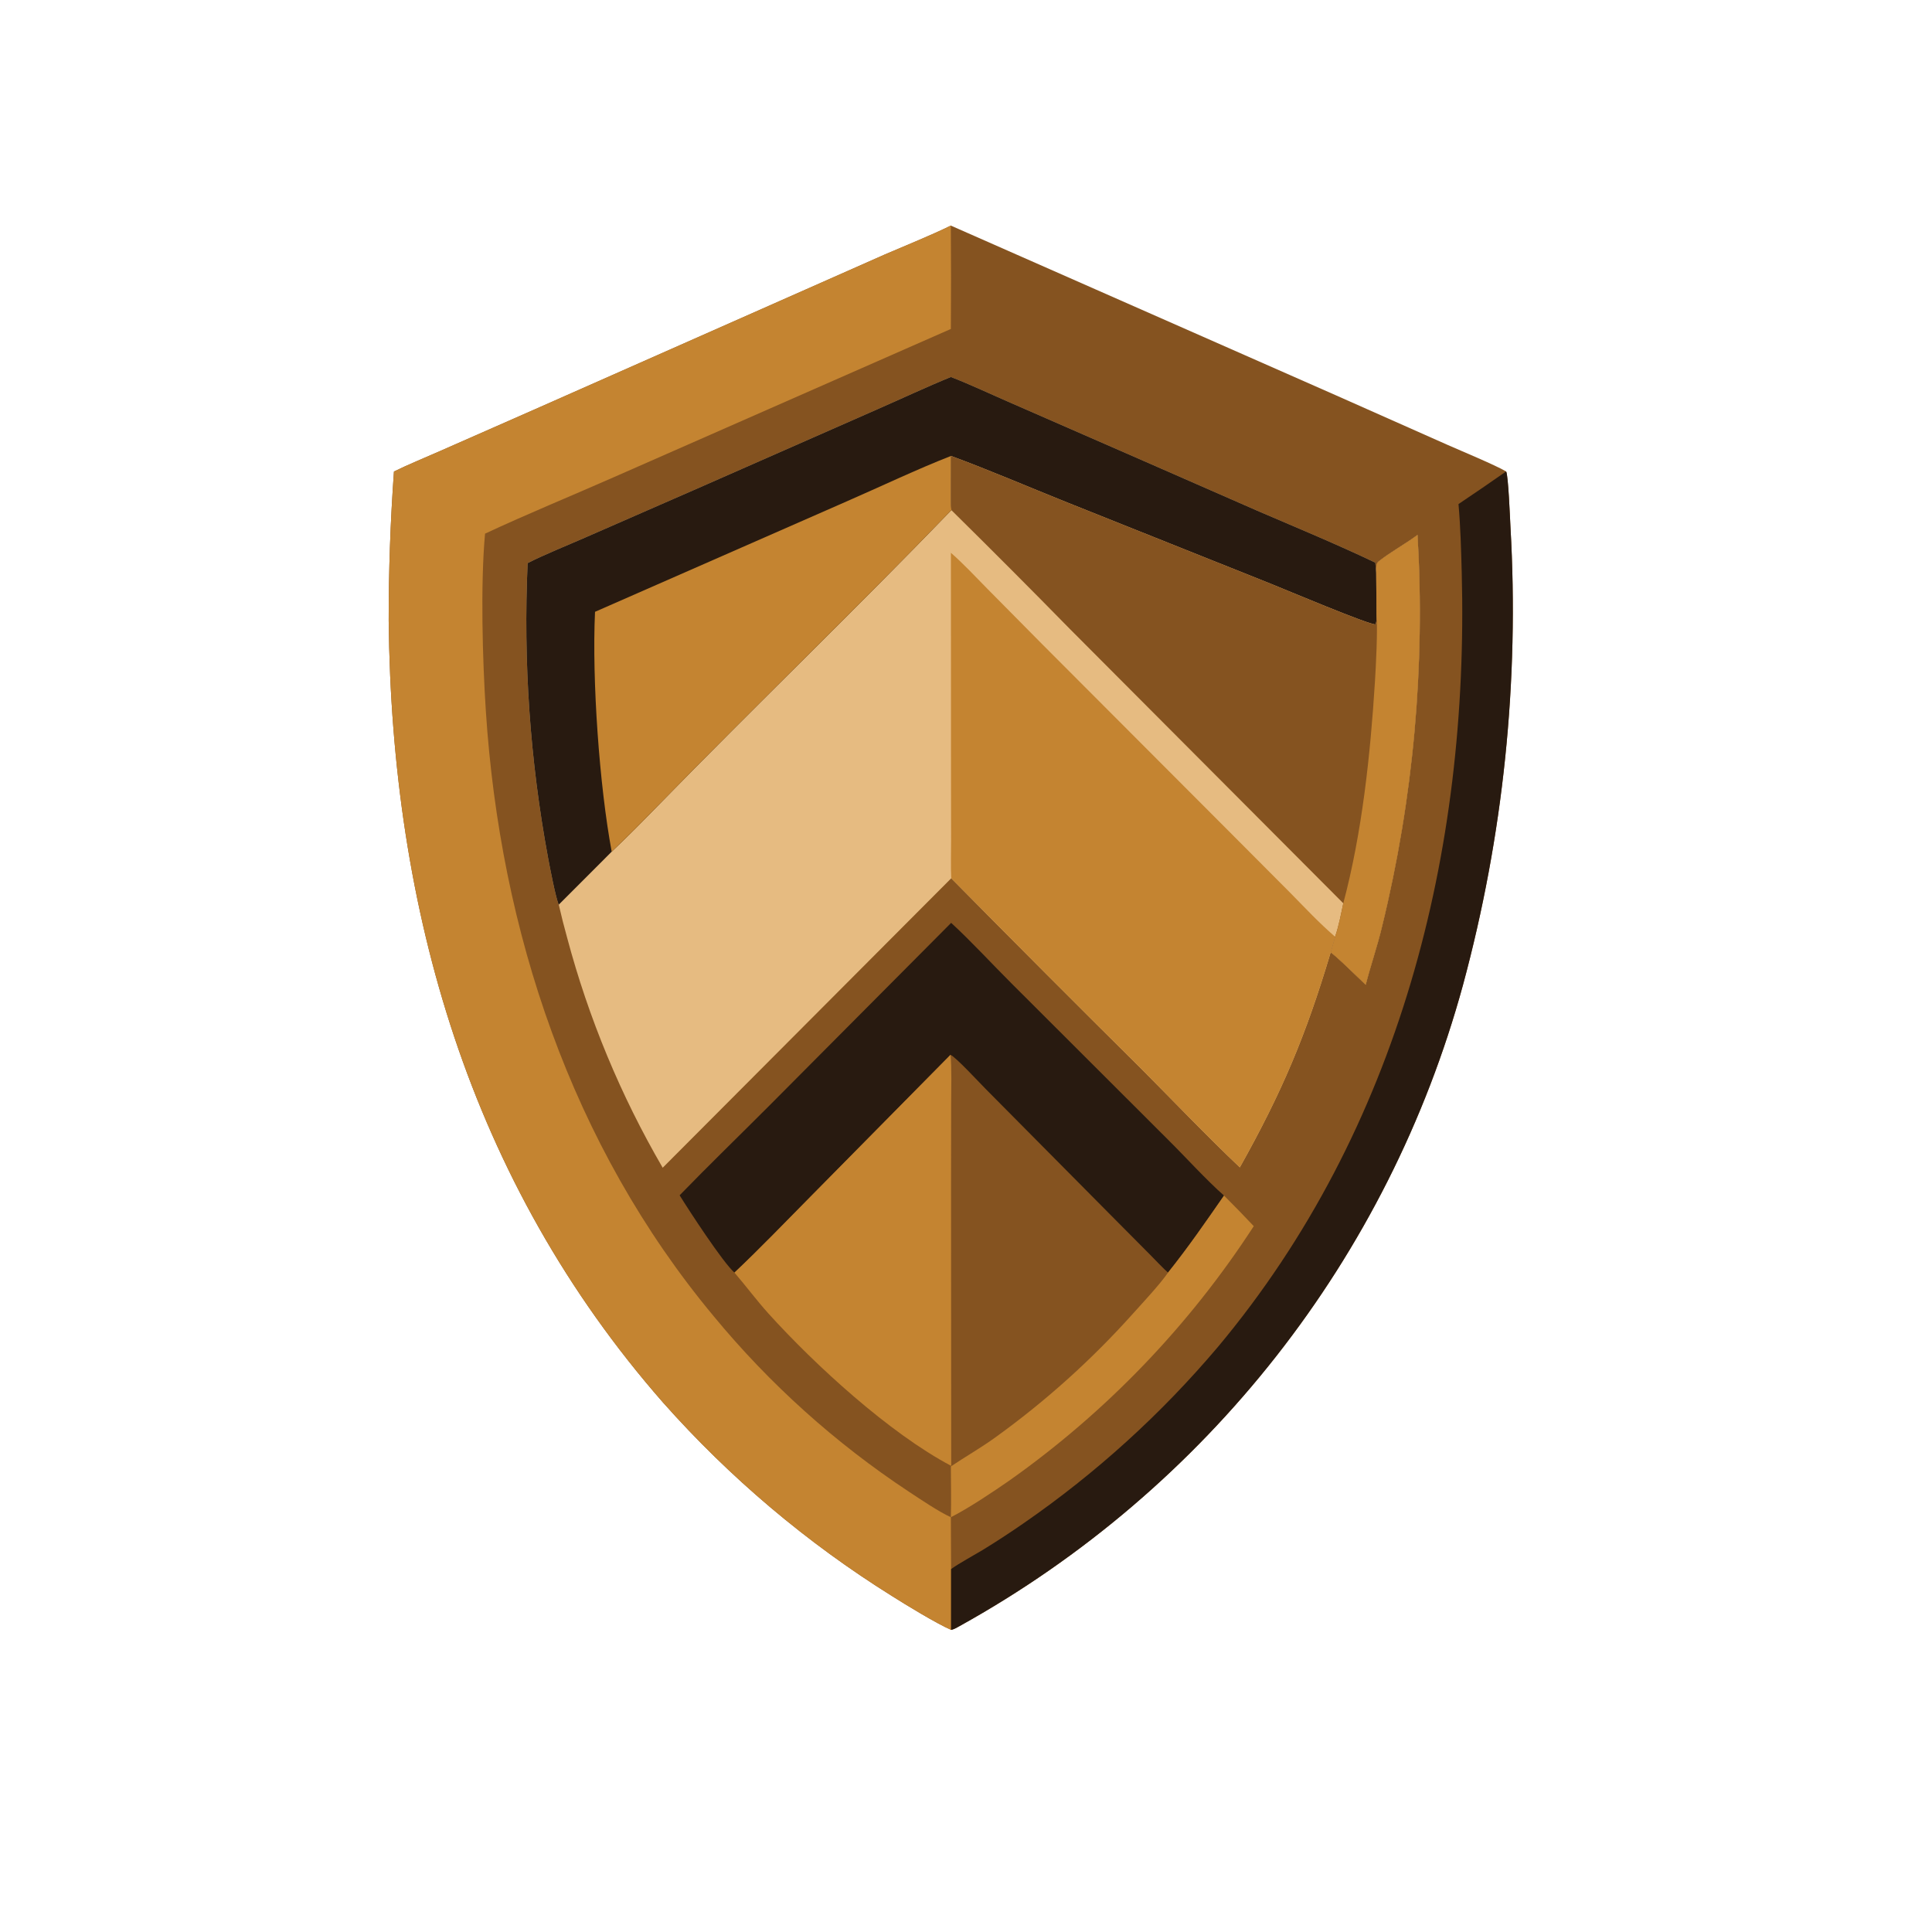
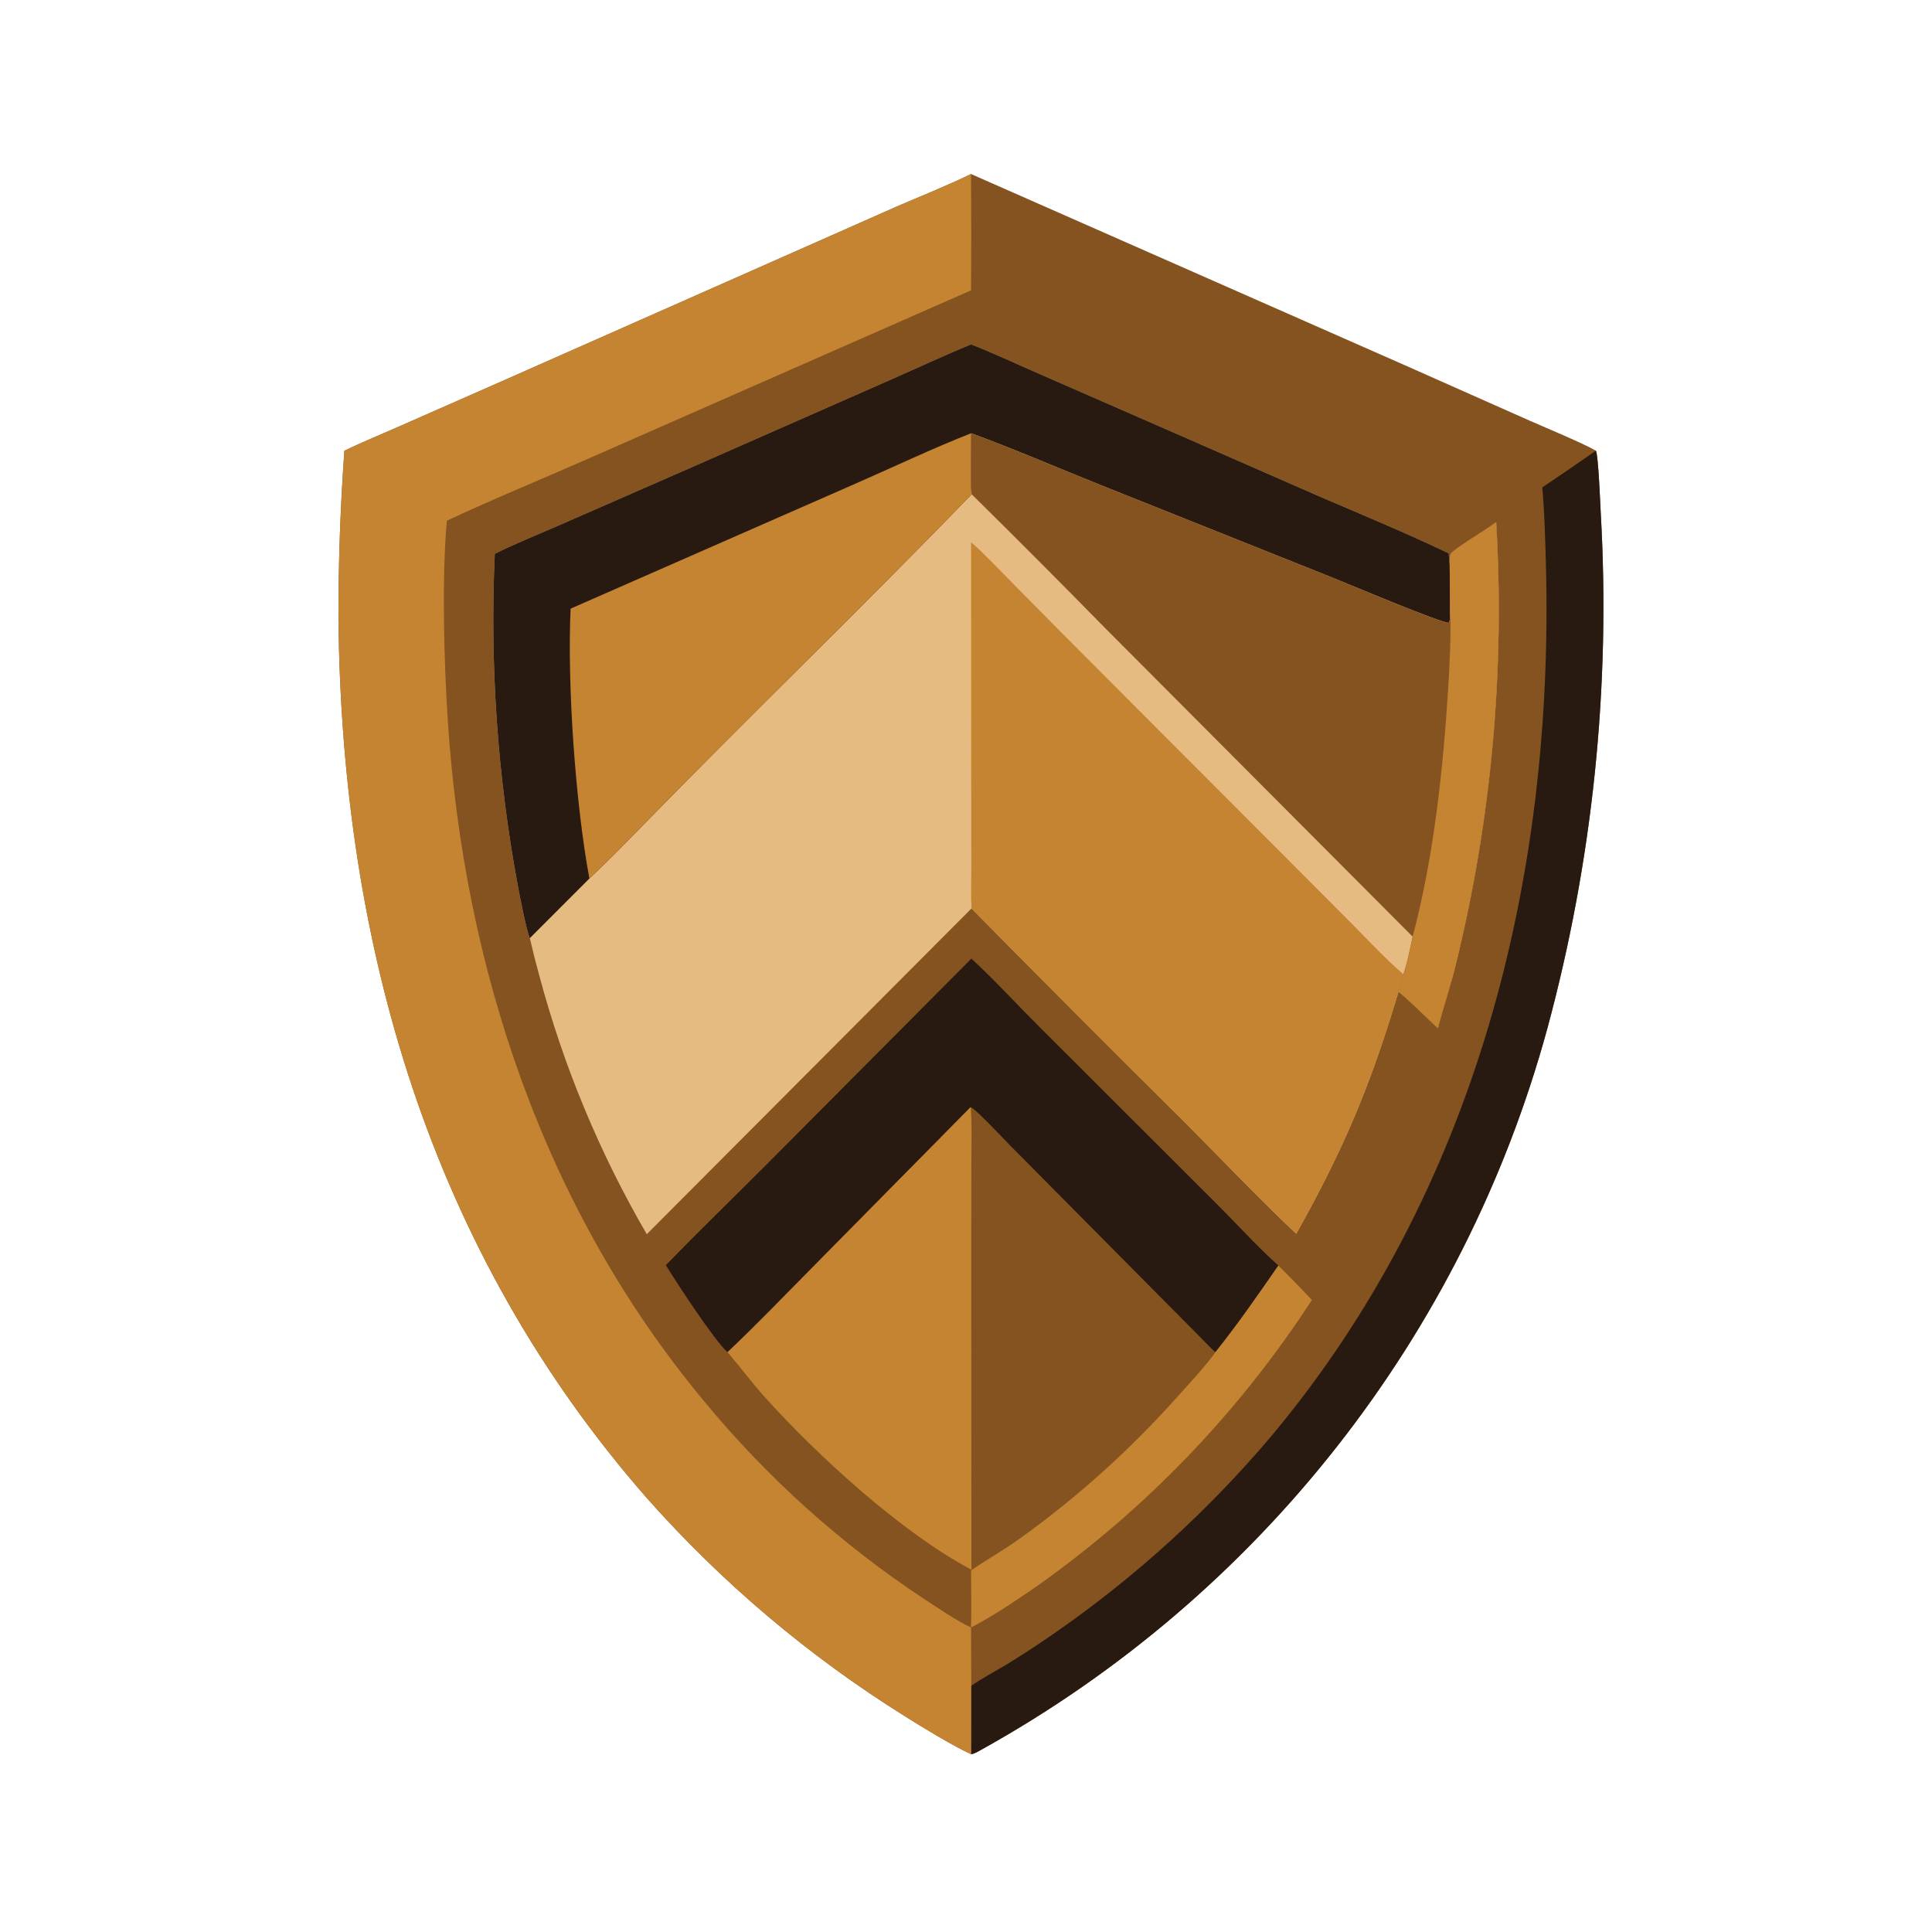
- <svg xmlns="http://www.w3.org/2000/svg" viewBox="0 0 512 512" fill="none">
+ <svg xmlns="http://www.w3.org/2000/svg" viewBox="23.3 18.8 455.0 455.0" fill="none">
  <g id="Kerf/Asset/League/Bronze">
    <path id="Vector" d="M251.935 46.735L410.737 117.033C411.275 127.097 411.96 136.863 412.207 146.953C413.14 184.846 409.91 222.215 400.233 258.872C383.153 323.582 346.845 379.74 292.807 419.68C278.935 429.932 267.025 437.19 252.055 445.763C219.219 428.363 189.814 405.145 165.275 377.237C152.115 361.932 140.605 345.283 130.934 327.565C94.618 261.215 88.37 191.077 93.293 117.137L205.208 67.528L230.526 56.32C237.532 53.273 245.113 50.117 251.935 46.735Z" fill="url(#paint0_linear_139_443)" />
    <path id="Vector_2" d="M104.402 124.956C108.17 123.105 112.792 121.226 116.708 119.49L141.805 108.444L213.376 76.784L234.514 67.427C240.181 64.983 246.483 62.474 251.98 59.783L354 104.747L383.612 117.896C387.102 119.438 396.245 123.236 399.14 124.939C399.717 125.957 400.175 137.458 400.285 139.612C402.645 180.496 398.397 221.494 387.707 261.027C367.962 333.302 319.88 394.552 254.357 430.895C253.735 431.245 252.75 431.84 252.045 431.927C248.174 430.26 239.949 425.222 236.383 422.967C213.79 408.857 193.343 391.57 175.67 371.64C124.465 313.165 103.791 241.237 103.005 164.531C102.99 151.327 103.456 138.127 104.402 124.956Z" fill="#855320" />
    <path id="Vector_3" d="M104.402 124.956C108.17 123.105 112.792 121.226 116.708 119.49L141.805 108.444L213.376 76.784L234.514 67.427C240.181 64.983 246.483 62.474 251.98 59.783C252.055 68.914 252.057 78.046 251.987 87.177L162.661 126.465C151.373 131.443 139.673 136.218 128.542 141.424C127.311 154.912 127.874 174.972 128.755 188.458C132.561 246.728 151.424 303.532 189.151 348.83C203.978 366.792 221.394 382.452 240.828 395.292C243.914 397.317 248.776 400.625 251.987 402.082L252.05 415.82L252.045 431.927C248.174 430.26 239.949 425.222 236.383 422.967C213.79 408.857 193.343 391.57 175.67 371.64C124.465 313.165 103.791 241.237 103.005 164.531C102.99 151.327 103.456 138.127 104.402 124.956Z" fill="#C48431" />
    <path id="Vector_4" d="M399.14 124.939C399.718 125.957 400.175 137.458 400.285 139.612C402.645 180.496 398.398 221.494 387.708 261.027C367.963 333.302 319.88 394.552 254.358 430.895C253.735 431.245 252.75 431.84 252.045 431.927L252.05 415.82C254.115 414.317 258.025 412.202 260.39 410.78C264.118 408.495 267.778 406.102 271.368 403.61C290.515 390.365 307.825 374.642 322.845 356.852C370.878 299.332 389.328 225.718 387.375 151.796C387.218 145.816 387.045 139.531 386.518 133.582C390.753 130.744 394.96 127.863 399.14 124.939Z" fill="#281A10" />
    <path id="Vector_5" d="M252.065 244.568C257.35 249.411 262.893 255.468 268.05 260.6L309.508 301.997C314.068 306.502 319.688 312.727 324.378 316.84C319.428 323.962 314.953 330.472 309.543 337.247C308.735 336.618 305.745 333.48 304.838 332.565L294.69 322.348L261.195 288.565C259.463 286.823 253.323 280.173 251.895 279.538L214.822 317.092C208.104 323.872 201.586 330.7 194.635 337.253C191.545 334.53 182.528 320.69 180.109 316.765C187.841 308.795 196.109 300.79 203.993 292.888L252.065 244.568Z" fill="#281A10" />
    <path id="Vector_6" d="M251.895 279.537C252.248 282.882 252.08 288.652 252.068 292.165L252.038 313.977L252.08 388.472C235.74 379.845 216.017 361.775 203.654 348.105C200.628 344.757 197.613 340.712 194.635 337.252C201.586 330.7 208.104 323.872 214.822 317.092L251.895 279.537Z" fill="#C48431" />
    <path id="Vector_7" d="M324.378 316.84C327.053 319.495 329.68 322.197 332.26 324.945C315.153 351.315 293.18 374.187 267.52 392.34C263.08 395.417 256.815 399.627 251.988 402.082C252.118 397.817 251.995 392.935 251.99 388.622C255.805 386.04 259.475 383.99 263.39 381.202C276.858 371.545 289.225 360.442 300.275 348.092C302.823 345.257 307.505 340.237 309.543 337.247C314.953 330.472 319.428 323.962 324.378 316.84Z" fill="#C48431" />
    <path id="Vector_8" d="M251.995 99.906C256.67 101.676 263.137 104.718 267.825 106.745L302.997 122.115L333.807 135.612C344.017 140.003 354.462 144.32 364.482 149.11C364.53 150.03 364.617 150.844 364.717 151.761C364.75 150.68 364.577 149.395 365.335 148.794C368.572 146.236 372.315 144.237 375.662 141.758C377.722 176.572 374.565 211.498 366.295 245.378C365.005 250.818 363.272 255.743 361.925 260.973C360.572 259.725 353.44 252.675 352.632 252.43C346.045 274.495 339.77 289.38 328.57 309.365C319.93 301.198 311.002 291.82 302.57 283.355C285.65 266.58 268.822 249.712 252.09 232.752L175.621 309.463C164.509 290.37 155.995 269.878 150.305 248.532C149.494 245.62 148.751 242.69 148.079 239.744C147.291 238.11 145.625 229.369 145.248 227.355C140.462 201.606 138.643 175.393 139.828 149.229C144.01 147.084 150.709 144.376 155.157 142.424L185.793 129.026L232.523 108.455C238.904 105.66 245.597 102.52 251.995 99.906Z" fill="#E6BB81" />
    <path id="Vector_9" d="M251.995 99.906C256.67 101.676 263.137 104.718 267.825 106.745L302.997 122.115L333.807 135.612C344.017 140.003 354.462 144.32 364.482 149.11C364.53 150.03 364.617 150.844 364.717 151.761L364.787 162.899C364.787 163.838 364.87 164.584 364.54 165.457C363.18 165.77 340.275 156.107 336.815 154.718L282.747 133.129C272.727 129.114 262.085 124.533 252.025 120.833C252.09 124.546 251.792 132.048 252.127 135.193C226.587 161.643 199.963 187.255 174.284 213.588C170.358 217.614 166.193 221.852 162.106 225.702L148.079 239.744C147.291 238.11 145.625 229.369 145.248 227.355C140.462 201.606 138.643 175.393 139.828 149.229C144.01 147.084 150.709 144.376 155.157 142.424L185.793 129.026L232.523 108.455C238.904 105.66 245.597 102.52 251.995 99.906Z" fill="#281A10" />
    <path id="Vector_10" d="M157.686 162.137L224.3 132.908C232.913 129.157 243.41 124.173 252.025 120.833C252.09 124.546 251.792 132.048 252.127 135.193C226.587 161.643 199.963 187.255 174.284 213.588C170.358 217.614 166.193 221.852 162.106 225.702C158.858 208.302 156.846 180.248 157.686 162.137Z" fill="#C48431" />
    <path id="Vector_11" d="M252 146.493C255.26 149.341 258.71 153.032 261.805 156.177L276.092 170.617L326.42 221.042L342 236.679C346.23 240.963 349.23 244.255 353.807 248.245L352.633 252.43C346.045 274.495 339.77 289.38 328.57 309.365C319.93 301.198 311.003 291.82 302.57 283.355C285.65 266.58 268.822 249.712 252.09 232.752C251.932 229.907 252.053 225.827 252.05 222.909L252.027 204.226L252 146.493Z" fill="#C48431" />
    <path id="Vector_12" d="M252.025 120.833C262.085 124.533 272.727 129.114 282.747 133.129L336.815 154.718C340.275 156.107 363.18 165.77 364.54 165.457C364.87 164.584 364.787 163.838 364.787 162.899L364.717 151.761C364.75 150.68 364.577 149.395 365.335 148.794C368.572 146.236 372.315 144.237 375.662 141.758C377.722 176.572 374.565 211.498 366.295 245.378C365.005 250.818 363.272 255.743 361.925 260.973C360.572 259.725 353.44 252.675 352.632 252.43L353.807 248.245C354.8 245.412 355.355 242.331 355.987 239.383L283.567 166.724C273.177 156.125 262.695 145.615 252.127 135.193C251.792 132.048 252.09 124.546 252.025 120.833Z" fill="#855320" />
    <path id="Vector_13" d="M375.662 141.758C377.722 176.571 374.565 211.498 366.295 245.377C365.005 250.817 363.272 255.742 361.925 260.972C360.572 259.725 353.44 252.675 352.632 252.43L353.807 248.245C354.8 245.411 355.355 242.331 355.987 239.382C360.982 220.59 363.162 200.017 364.375 180.655C364.632 176.559 365.135 166.859 364.787 162.899L364.717 151.76C364.75 150.68 364.577 149.394 365.335 148.794C368.572 146.236 372.315 144.237 375.662 141.758Z" fill="#C48431" />
  </g>
</svg>
